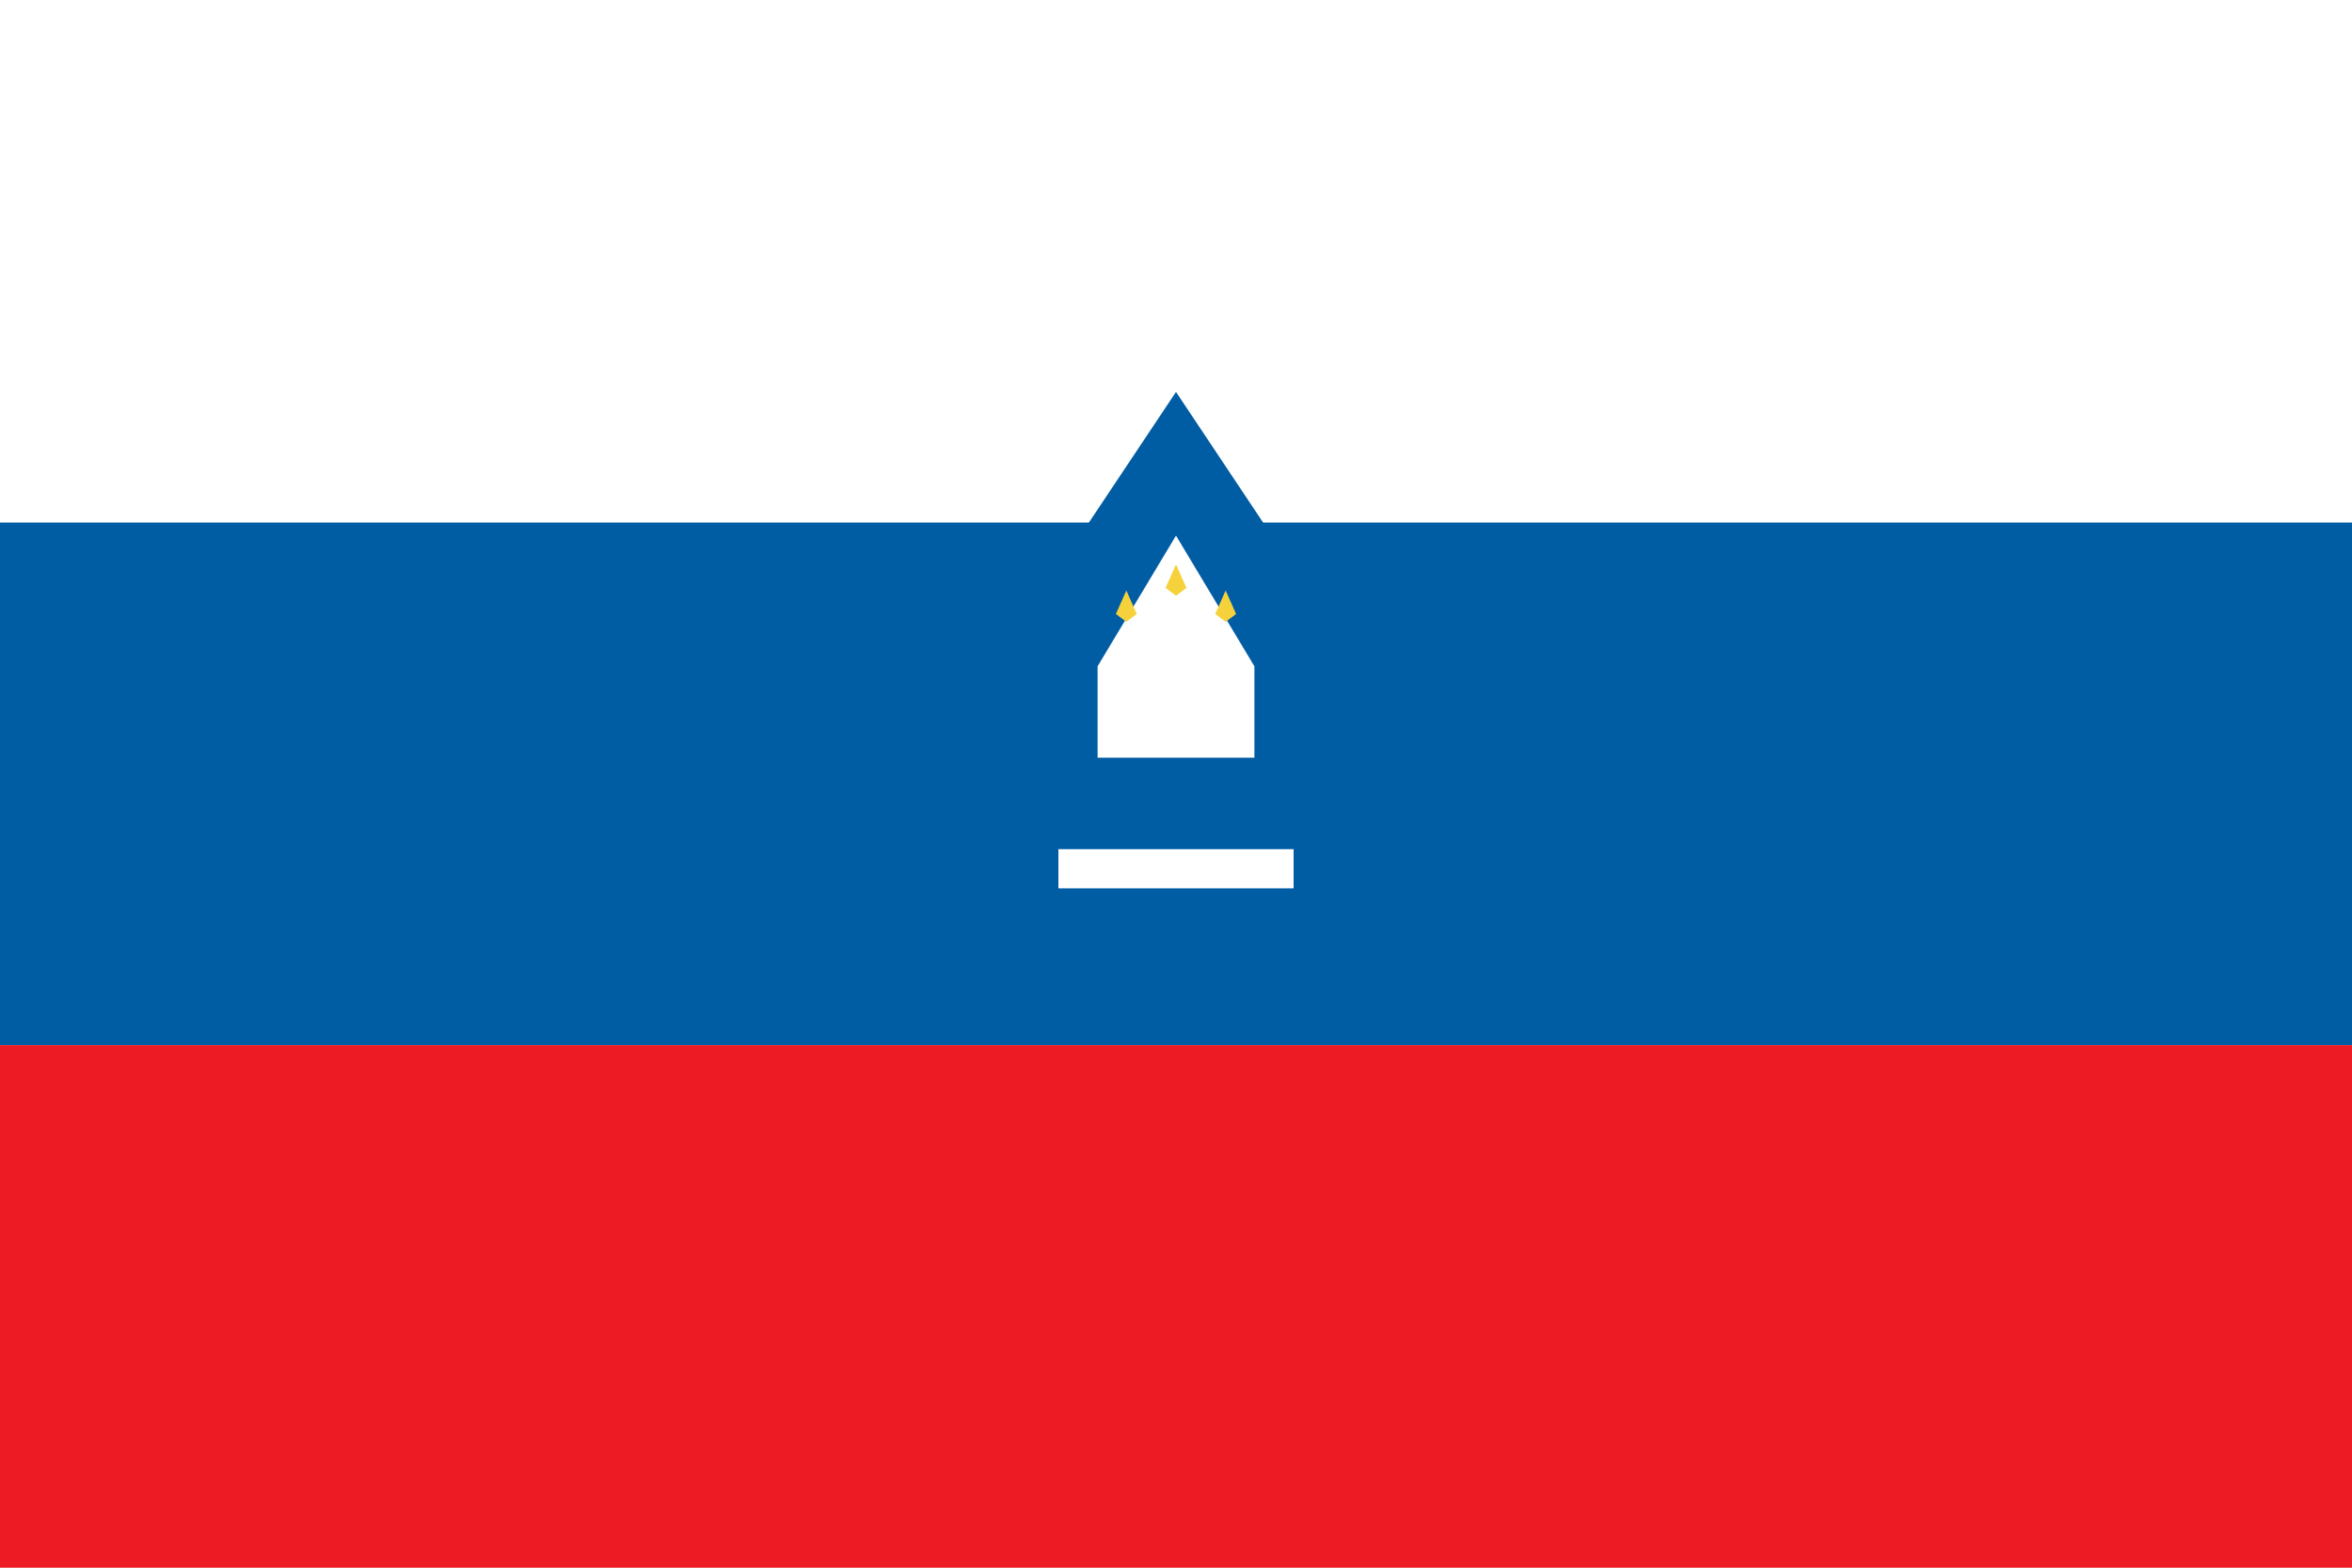
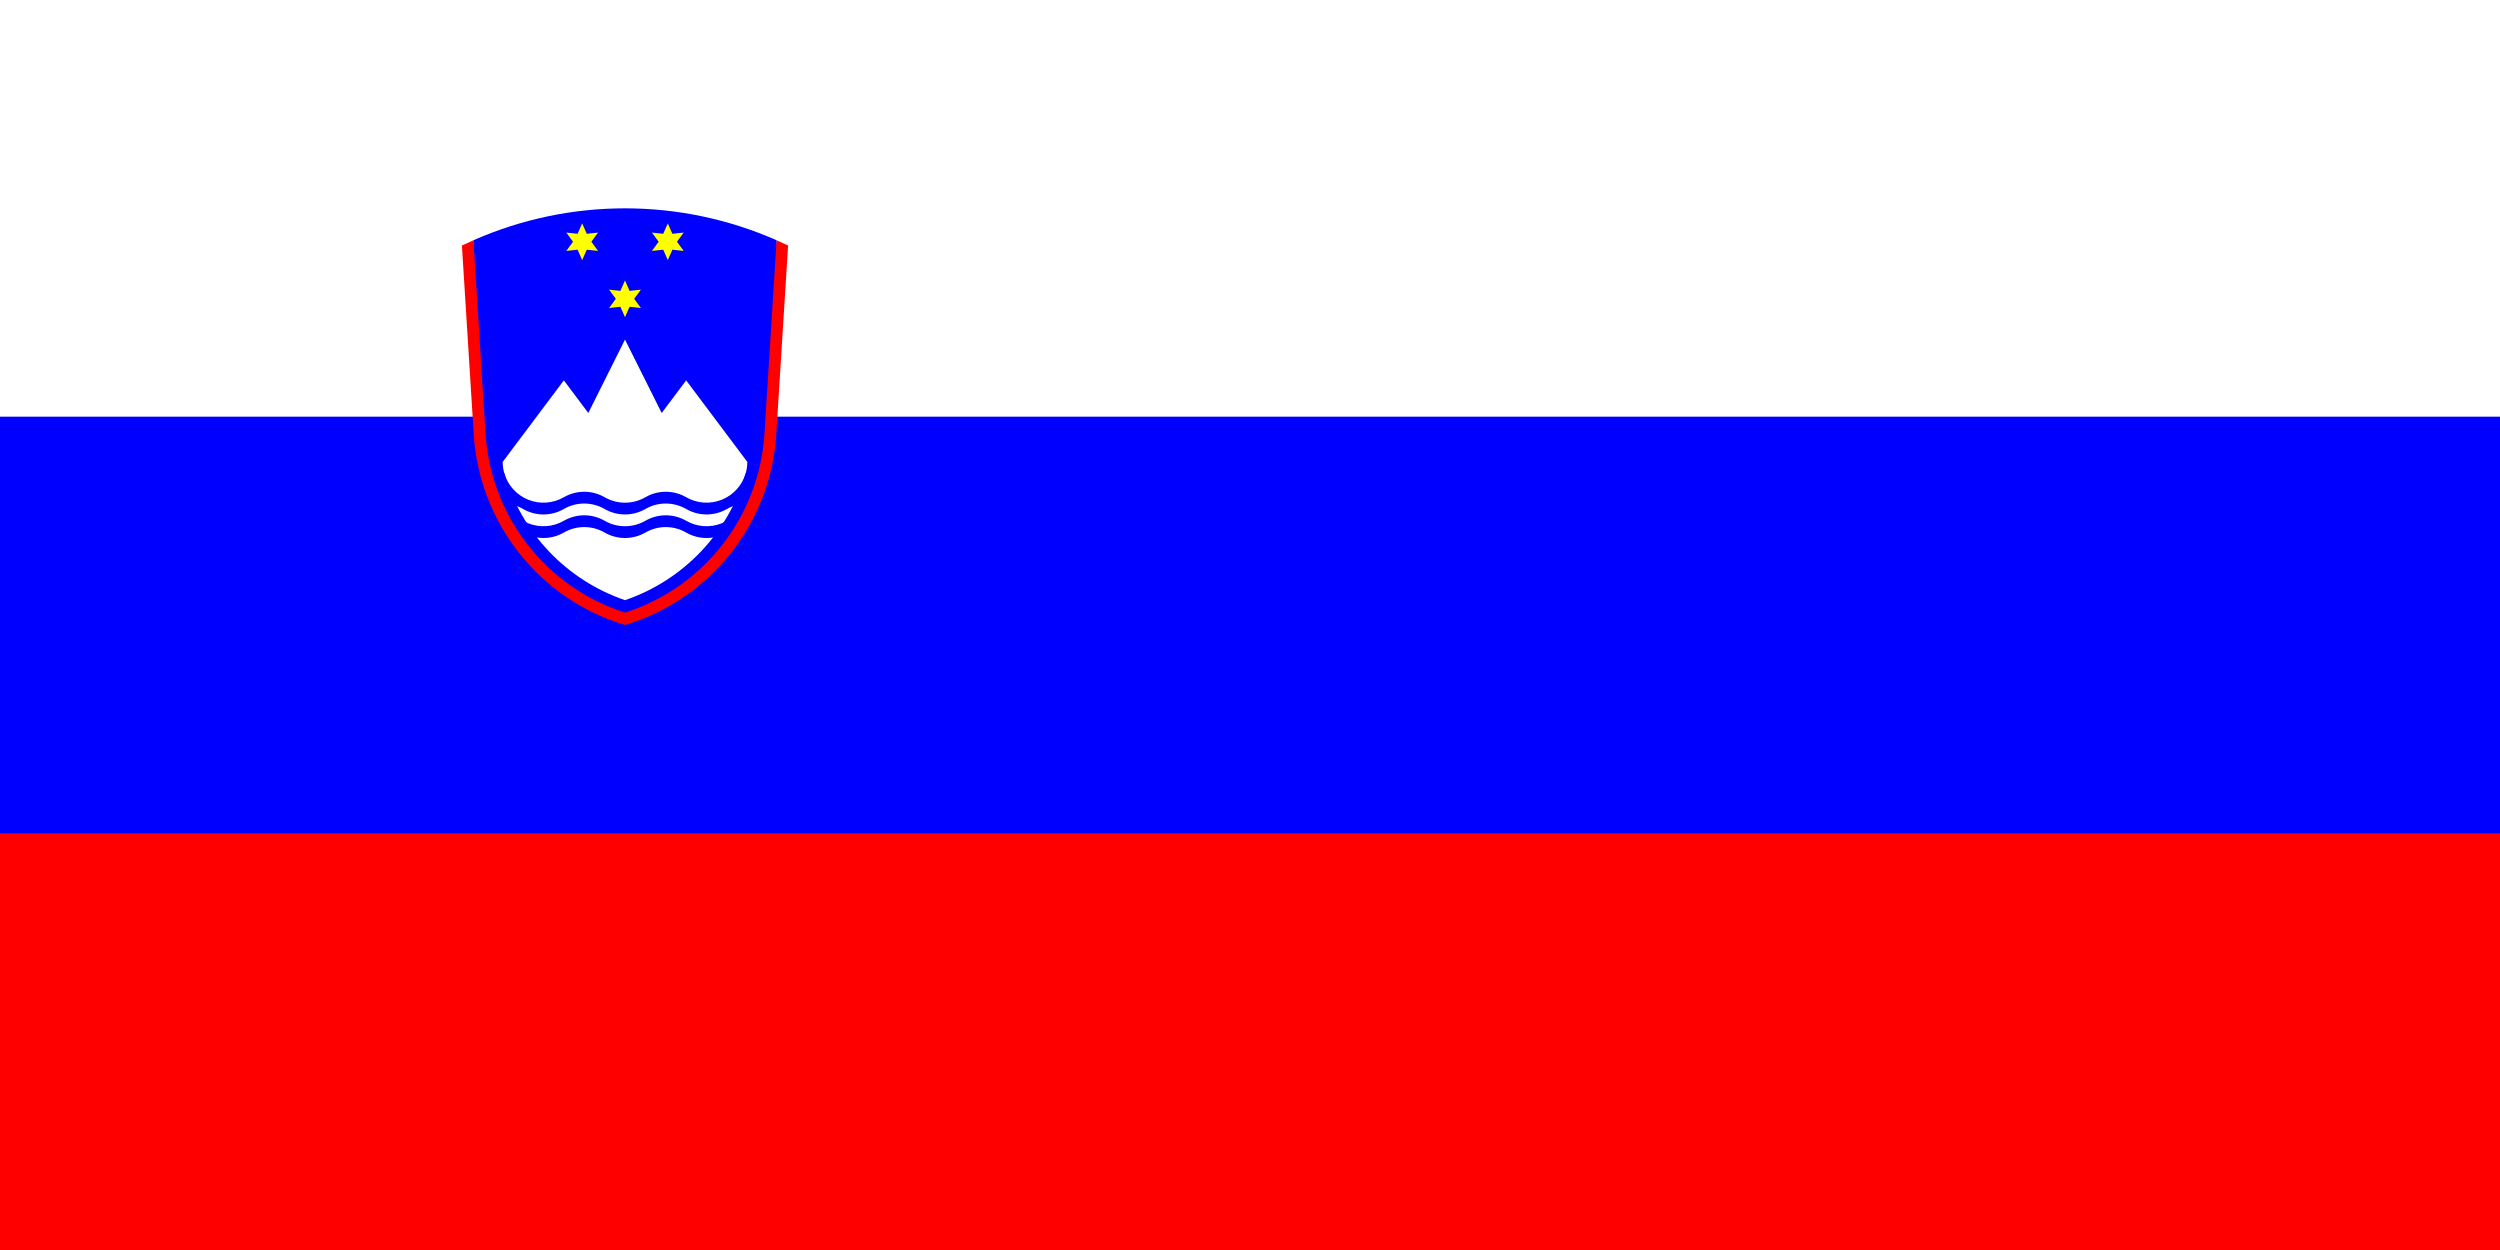
- <svg xmlns="http://www.w3.org/2000/svg" width="900" height="600">
-   <rect fill="#FFFFFF" width="900" height="200" />
-   <rect fill="#005DA4" y="200" width="900" height="200" />
-   <rect fill="#ED1C24" y="400" width="900" height="200" />
-   <path fill="#005DA4" d="M390,240 L450,150 L510,240 L510,390 L390,390 Z" />
-   <path fill="#FFFFFF" d="M420,255 L450,205 L480,255 L480,290 L420,290 Z" />
-   <path fill="#005DA4" d="M405,300 H495 V315 H405 Z" />
-   <path fill="#FFFFFF" d="M405,325 H495 V340 H405 Z" />
-   <path fill="#005DA4" d="M405,350 H495 V365 H405 Z" />
-   <g fill="#F5D23C">
-     <path d="M427,235 l4,-9 4,9 -4,3 z" />
-     <path d="M446,225 l4,-9 4,9 -4,3 z" />
-     <path d="M465,235 l4,-9 4,9 -4,3 z" />
+ <svg xmlns="http://www.w3.org/2000/svg" xmlns:xlink="http://www.w3.org/1999/xlink" width="1200" height="600" viewBox="0 0 240 120" fill="#00f">
+   <path d="M0 0h240v120H0Z" fill="red" />
+   <path d="M0 0h240v80H0Z" />
+   <path d="M0 0h240v40H0Z" fill="#fff" />
+   <g transform="matrix(.3914069 0 0 .3914069 60 60)">
+     <path d="M-37.175-94.368a92.195 92.195 0 0 1 74.351 0Q43-12 0-1q-43-11-37.175-93.368Z" />
+     <path id="a" d="m0-84.5 1.125 2.551L3.897-82.25 2.25-80l1.647 2.25L1.125-78.051 0-75.5l-1.125-2.551-2.772.301L-2.25-80l-1.647-2.25 2.772.301" fill="#ff0" />
+     <use xlink:href="#a" x="-10.5" y="-14" />
+     <use xlink:href="#a" x="10.5" y="-14" />
+     <path d="m0-70 9 18 6-8 15 20a10 10 0 0 1-.385 2.747A46.401 46.401 0 0 1 0-6.091a46.401 46.401 0 0 1-29.615-31.162A10 10 0 0 1-30-40l15-20 6 8z" fill="#fff" />
+     <path id="b" d="M-29.615-37.253A10 10 0 0 0-15-31.34a10 10 0 0 1 10 0 10 10 0 0 0 10 0 10 10 0 0 1 10 0 10 10 0 0 0 14.615-5.913L30-37.113v7.321a10 10 0 0 0-5 1.34 10 10 0 0 1-10 0 10 10 0 0 0-10 0 10 10 0 0 1-10 0 10 10 0 0 0-10 0 10 10 0 0 1-10 0 10 10 0 0 0-5-1.34v-7.321" />
+     <use xlink:href="#b" y="5.774" />
+     <path d="M-40-93.066a92.195 92.195 0 0 1 2.825-1.302l2.971 47.449A49.301 49.301 0 0 0 0-3.036a49.301 49.301 0 0 0 34.205-43.883l2.971-47.449A92.195 92.195 0 0 1 40-93.066L37.1-46.738A52.202 52.202 0 0 1 0 0a52.202 52.202 0 0 1-37.1-46.738Z" fill="red" />
  </g>
</svg>
